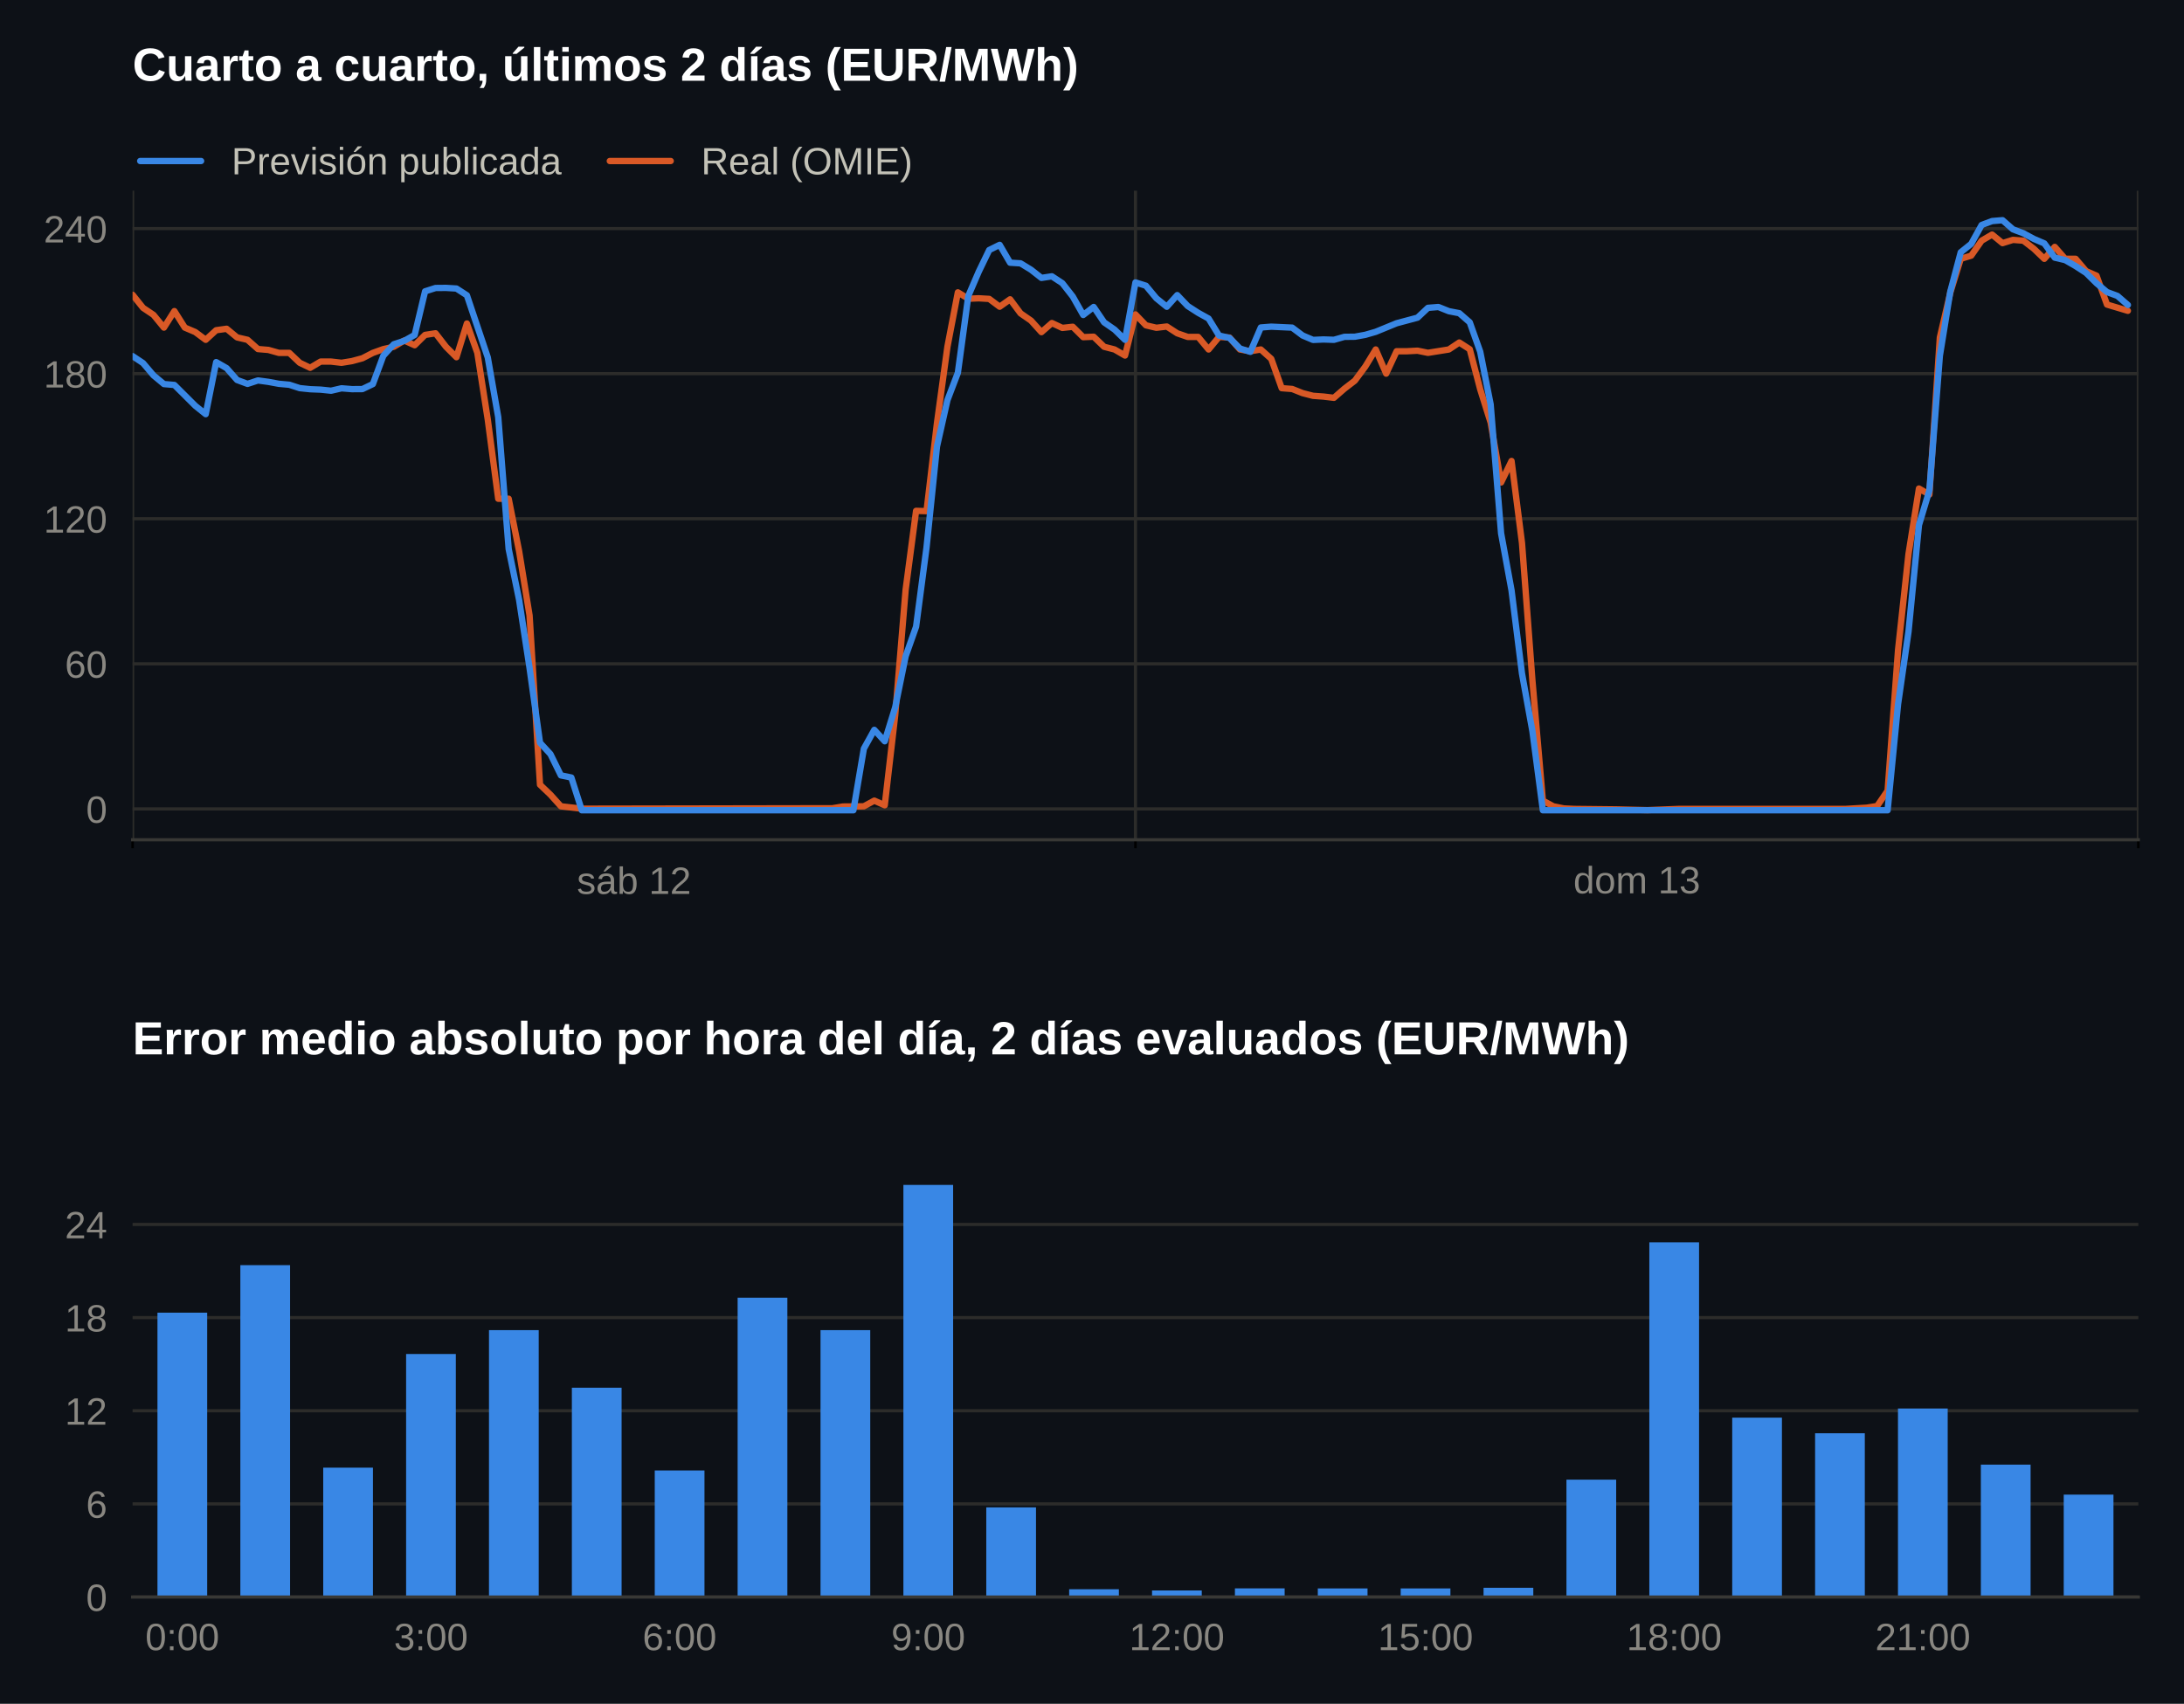
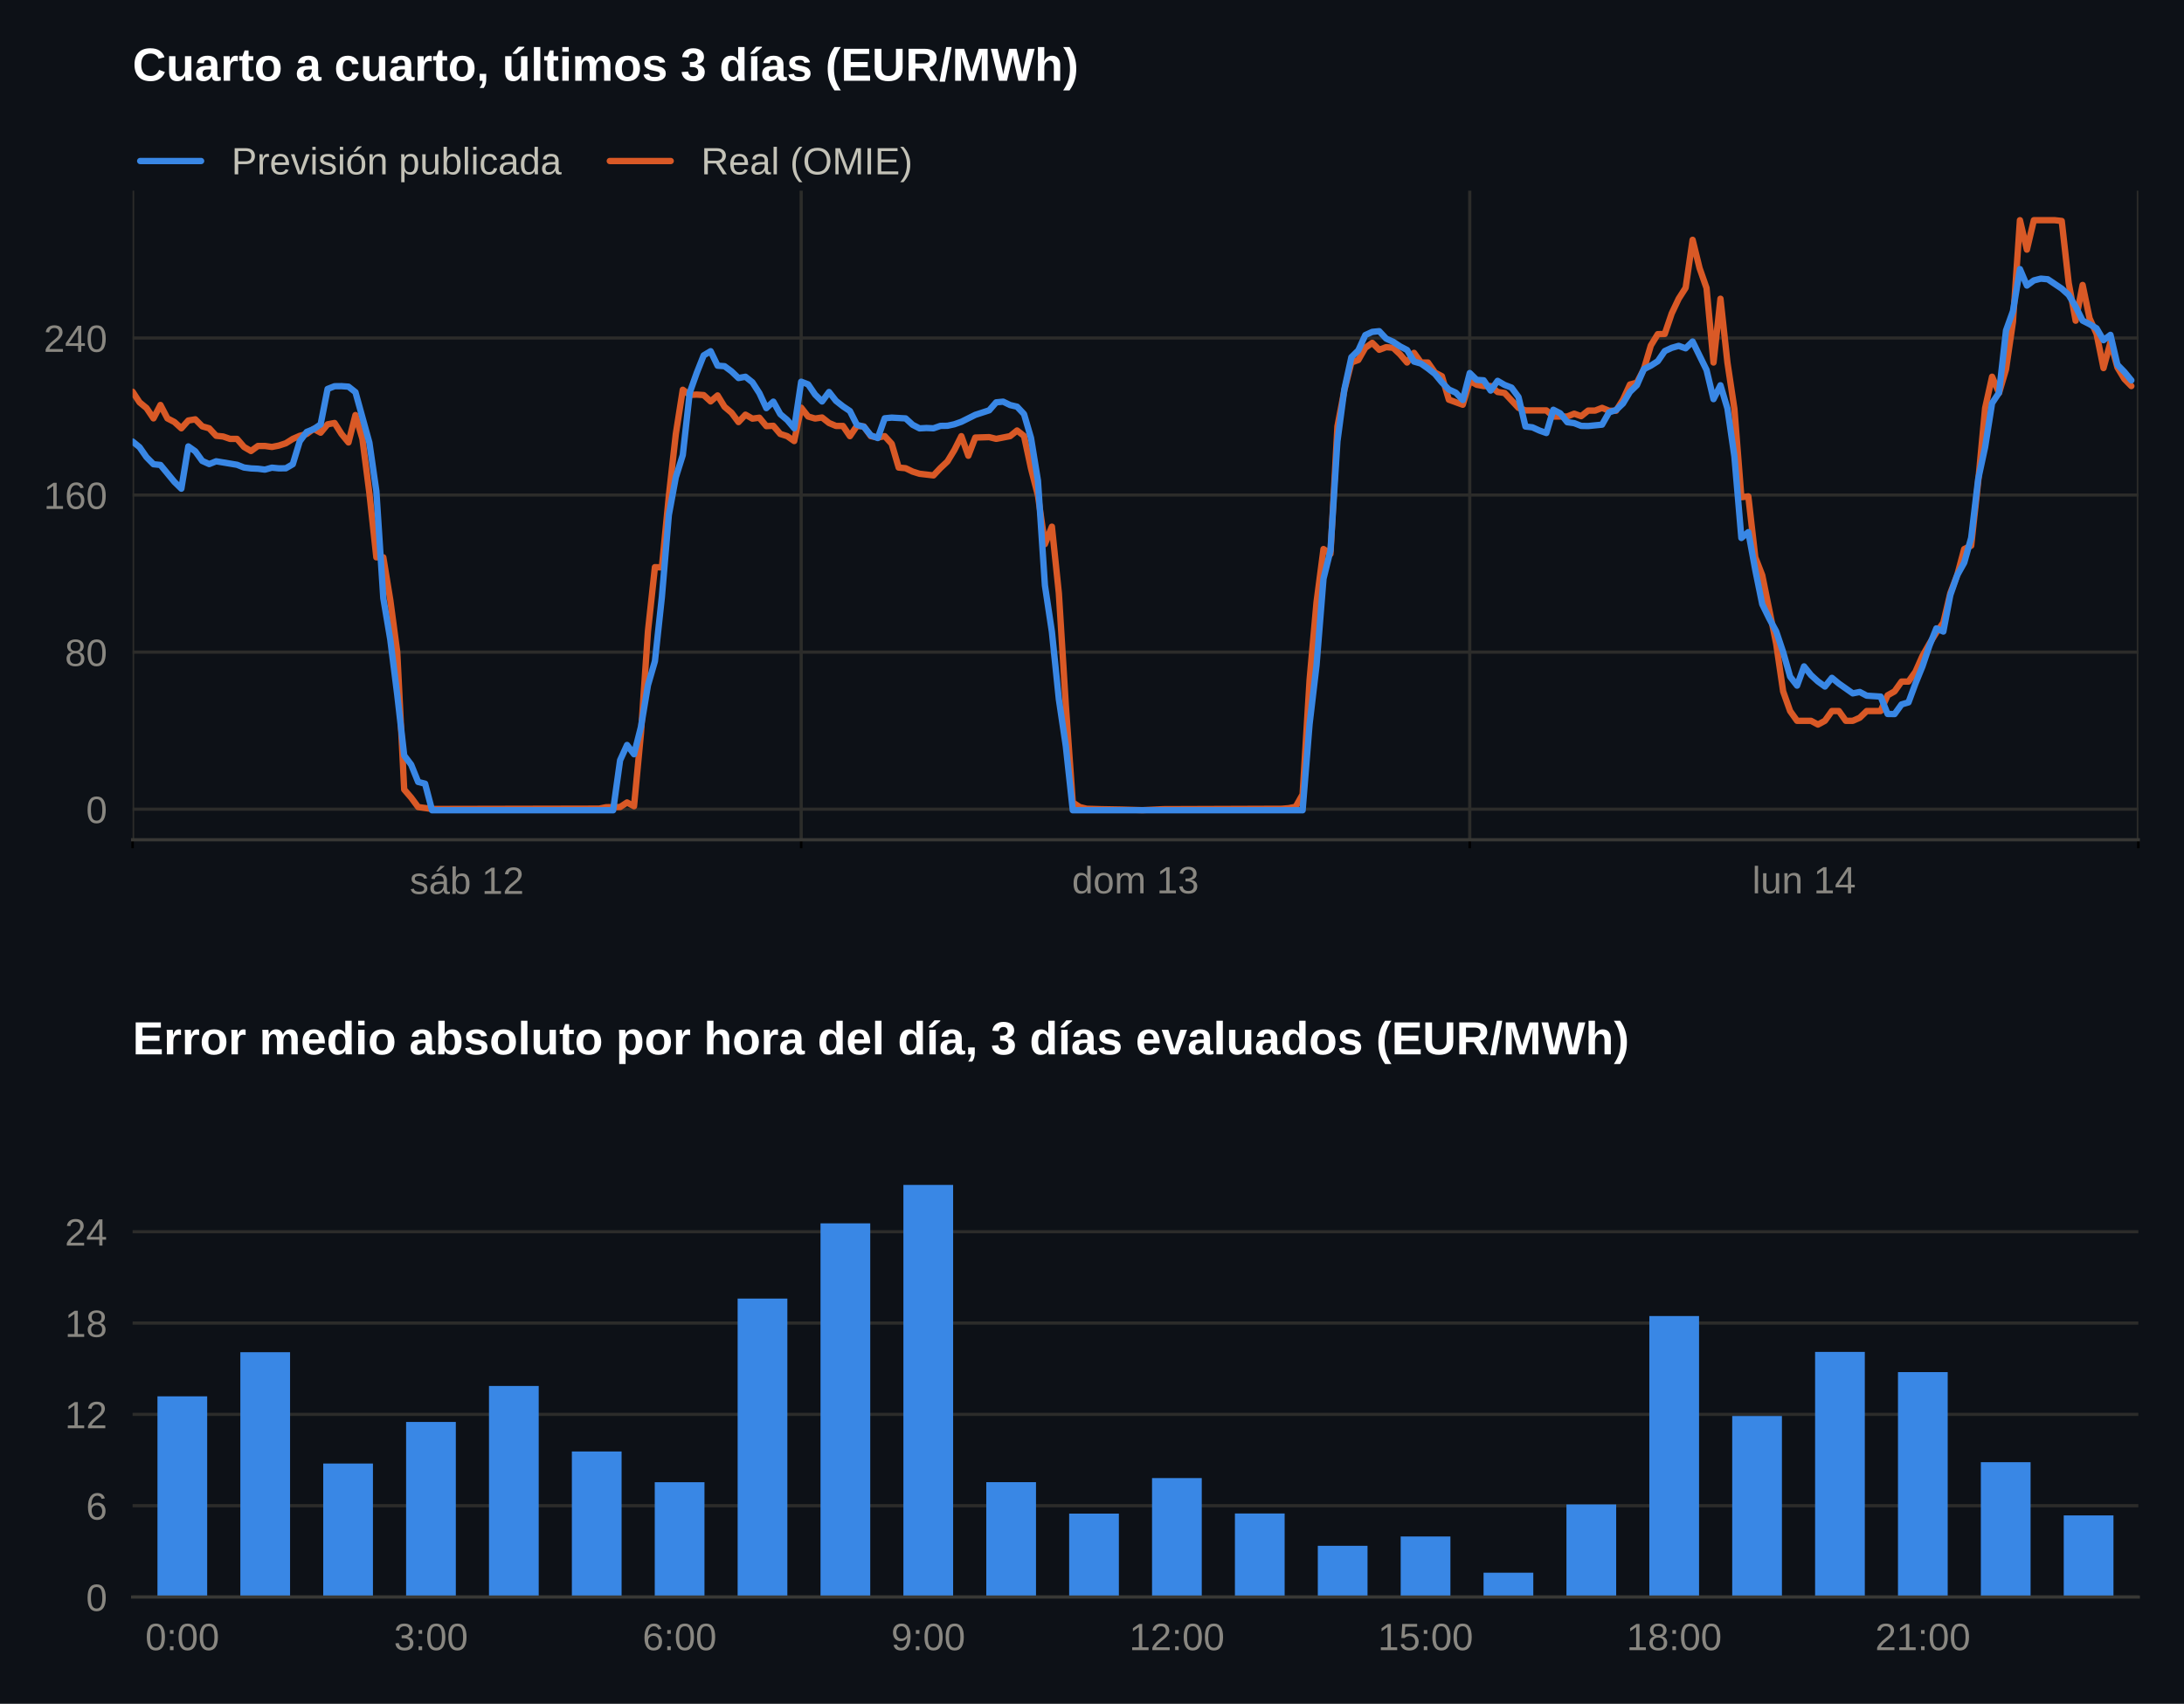
<svg xmlns="http://www.w3.org/2000/svg" xmlns:xlink="http://www.w3.org/1999/xlink" width="516.455pt" height="402.99pt" viewBox="0 0 516.455 402.99" version="1.1">
  <defs>
    <style type="text/css">*{stroke-linejoin: round; stroke-linecap: butt}</style>
  </defs>
  <g id="figure_1">
    <g id="patch_1">
      <path d="M 0 402.99  L 516.455 402.99  L 516.455 0  L 0 0  z " style="fill: #0d1117" />
    </g>
    <g id="axes_1">
      <g id="patch_2">
        <path d="M 31.355 198.629  L 505.655 198.629  L 505.655 45.103  L 31.355 45.103  z " style="fill: #0d1117" />
      </g>
      <g id="matplotlib.axis_1">
        <g id="xtick_1">
          <g id="line2d_1" />
          <g id="text_1">
-             <text style="font-size: 9px; font-family: 'Segoe UI', 'Helvetica Neue', 'Arial', 'DejaVu Sans', sans-serif; text-anchor: middle; fill: #898781" x="149.93" y="211.423" transform="rotate(-0 149.9297 211.423)">sáb 12</text>
+             <text style="font-size: 9px; font-family: 'Segoe UI', 'Helvetica Neue', 'Arial', 'DejaVu Sans', sans-serif; text-anchor: middle; fill: #898781" x="110.405" y="211.423" transform="rotate(-0 110.4047 211.423)">sáb 12</text>
          </g>
        </g>
        <g id="xtick_2">
          <g id="line2d_2" />
          <g id="text_2">
-             <text style="font-size: 9px; font-family: 'Segoe UI', 'Helvetica Neue', 'Arial', 'DejaVu Sans', sans-serif; text-anchor: middle; fill: #898781" x="387.08" y="211.292" transform="rotate(-0 387.0797 211.2922)">dom 13</text>
+             <text style="font-size: 9px; font-family: 'Segoe UI', 'Helvetica Neue', 'Arial', 'DejaVu Sans', sans-serif; text-anchor: middle; fill: #898781" x="268.505" y="211.292" transform="rotate(-0 268.5047 211.2922)">dom 13</text>
          </g>
        </g>
        <g id="xtick_3">
-           <g id="line2d_3">
+           <g id="line2d_3" />
+           <g id="text_3">
+             <text style="font-size: 9px; font-family: 'Segoe UI', 'Helvetica Neue', 'Arial', 'DejaVu Sans', sans-serif; text-anchor: middle; fill: #898781" x="426.605" y="211.292" transform="rotate(-0 426.6047 211.2922)">lun 14</text>
+           </g>
+         </g>
+         <g id="xtick_4">
+           <g id="line2d_4">
            <path d="M 31.355 198.629  L 31.355 45.103  " clip-path="url(#pcca6787718)" style="fill: none; stroke: #2c2c2a; stroke-width: 0.75; stroke-linecap: square" />
          </g>
-           <g id="line2d_4">
+           <g id="line2d_5">
            <defs>
              <path id="mb2d37224fb" d="M 0 0  L 0 2  " style="stroke: #000000; stroke-width: 0.6" />
            </defs>
            <g>
              <use xlink:href="#mb2d37224fb" x="31.355" y="198.629" style="stroke: #000000; stroke-width: 0.6" />
            </g>
          </g>
        </g>
-         <g id="xtick_4">
-           <g id="line2d_5">
-             <path d="M 268.505 198.629  L 268.505 45.103  " clip-path="url(#pcca6787718)" style="fill: none; stroke: #2c2c2a; stroke-width: 0.75; stroke-linecap: square" />
-           </g>
+         <g id="xtick_5">
          <g id="line2d_6">
+             <path d="M 189.455 198.629  L 189.455 45.103  " clip-path="url(#pcca6787718)" style="fill: none; stroke: #2c2c2a; stroke-width: 0.75; stroke-linecap: square" />
+           </g>
+           <g id="line2d_7">
            <g>
-               <use xlink:href="#mb2d37224fb" x="268.505" y="198.629" style="stroke: #000000; stroke-width: 0.6" />
+               <use xlink:href="#mb2d37224fb" x="189.455" y="198.629" style="stroke: #000000; stroke-width: 0.6" />
            </g>
          </g>
        </g>
-         <g id="xtick_5">
-           <g id="line2d_7">
+         <g id="xtick_6">
+           <g id="line2d_8">
+             <path d="M 347.555 198.629  L 347.555 45.103  " clip-path="url(#pcca6787718)" style="fill: none; stroke: #2c2c2a; stroke-width: 0.75; stroke-linecap: square" />
+           </g>
+           <g id="line2d_9">
+             <g>
+               <use xlink:href="#mb2d37224fb" x="347.555" y="198.629" style="stroke: #000000; stroke-width: 0.6" />
+             </g>
+           </g>
+         </g>
+         <g id="xtick_7">
+           <g id="line2d_10">
            <path d="M 505.655 198.629  L 505.655 45.103  " clip-path="url(#pcca6787718)" style="fill: none; stroke: #2c2c2a; stroke-width: 0.75; stroke-linecap: square" />
          </g>
-           <g id="line2d_8">
+           <g id="line2d_11">
            <g>
              <use xlink:href="#mb2d37224fb" x="505.655" y="198.629" style="stroke: #000000; stroke-width: 0.6" />
            </g>
          </g>
        </g>
      </g>
      <g id="matplotlib.axis_2">
        <g id="ytick_1">
-           <g id="line2d_9">
-             <path d="M 31.355 191.331  L 505.655 191.331  " clip-path="url(#pcca6787718)" style="fill: none; stroke: #2c2c2a; stroke-width: 0.75; stroke-linecap: square" />
-           </g>
-           <g id="line2d_10" />
-           <g id="text_3">
-             <text style="font-size: 9px; font-family: 'Segoe UI', 'Helvetica Neue', 'Arial', 'DejaVu Sans', sans-serif; text-anchor: end; fill: #898781" x="25.355" y="194.607" transform="rotate(-0 25.35469 194.6068)">0</text>
+           <g id="line2d_12">
+             <path d="M 31.355 191.391  L 505.655 191.391  " clip-path="url(#pcca6787718)" style="fill: none; stroke: #2c2c2a; stroke-width: 0.75; stroke-linecap: square" />
+           </g>
+           <g id="line2d_13" />
+           <g id="text_4">
+             <text style="font-size: 9px; font-family: 'Segoe UI', 'Helvetica Neue', 'Arial', 'DejaVu Sans', sans-serif; text-anchor: end; fill: #898781" x="25.355" y="194.667" transform="rotate(-0 25.35469 194.6671)">0</text>
          </g>
        </g>
        <g id="ytick_2">
-           <g id="line2d_11">
-             <path d="M 31.355 157.015  L 505.655 157.015  " clip-path="url(#pcca6787718)" style="fill: none; stroke: #2c2c2a; stroke-width: 0.75; stroke-linecap: square" />
-           </g>
-           <g id="line2d_12" />
-           <g id="text_4">
-             <text style="font-size: 9px; font-family: 'Segoe UI', 'Helvetica Neue', 'Arial', 'DejaVu Sans', sans-serif; text-anchor: end; fill: #898781" x="25.355" y="160.291" transform="rotate(-0 25.35469 160.2907)">60</text>
+           <g id="line2d_14">
+             <path d="M 31.355 154.242  L 505.655 154.242  " clip-path="url(#pcca6787718)" style="fill: none; stroke: #2c2c2a; stroke-width: 0.75; stroke-linecap: square" />
+           </g>
+           <g id="line2d_15" />
+           <g id="text_5">
+             <text style="font-size: 9px; font-family: 'Segoe UI', 'Helvetica Neue', 'Arial', 'DejaVu Sans', sans-serif; text-anchor: end; fill: #898781" x="25.355" y="157.518" transform="rotate(-0 25.35469 157.5179)">80</text>
          </g>
        </g>
        <g id="ytick_3">
-           <g id="line2d_13">
-             <path d="M 31.355 122.699  L 505.655 122.699  " clip-path="url(#pcca6787718)" style="fill: none; stroke: #2c2c2a; stroke-width: 0.75; stroke-linecap: square" />
-           </g>
-           <g id="line2d_14" />
-           <g id="text_5">
-             <text style="font-size: 9px; font-family: 'Segoe UI', 'Helvetica Neue', 'Arial', 'DejaVu Sans', sans-serif; text-anchor: end; fill: #898781" x="25.355" y="125.975" transform="rotate(-0 25.35469 125.9746)">120</text>
+           <g id="line2d_16">
+             <path d="M 31.355 117.093  L 505.655 117.093  " clip-path="url(#pcca6787718)" style="fill: none; stroke: #2c2c2a; stroke-width: 0.75; stroke-linecap: square" />
+           </g>
+           <g id="line2d_17" />
+           <g id="text_6">
+             <text style="font-size: 9px; font-family: 'Segoe UI', 'Helvetica Neue', 'Arial', 'DejaVu Sans', sans-serif; text-anchor: end; fill: #898781" x="25.355" y="120.369" transform="rotate(-0 25.35469 120.3688)">160</text>
          </g>
        </g>
        <g id="ytick_4">
-           <g id="line2d_15">
-             <path d="M 31.355 88.382  L 505.655 88.382  " clip-path="url(#pcca6787718)" style="fill: none; stroke: #2c2c2a; stroke-width: 0.75; stroke-linecap: square" />
-           </g>
-           <g id="line2d_16" />
-           <g id="text_6">
-             <text style="font-size: 9px; font-family: 'Segoe UI', 'Helvetica Neue', 'Arial', 'DejaVu Sans', sans-serif; text-anchor: end; fill: #898781" x="25.355" y="91.659" transform="rotate(-0 25.35469 91.65856)">180</text>
-           </g>
-         </g>
-         <g id="ytick_5">
-           <g id="line2d_17">
-             <path d="M 31.355 54.066  L 505.655 54.066  " clip-path="url(#pcca6787718)" style="fill: none; stroke: #2c2c2a; stroke-width: 0.75; stroke-linecap: square" />
-           </g>
-           <g id="line2d_18" />
+           <g id="line2d_18">
+             <path d="M 31.355 79.944  L 505.655 79.944  " clip-path="url(#pcca6787718)" style="fill: none; stroke: #2c2c2a; stroke-width: 0.75; stroke-linecap: square" />
+           </g>
+           <g id="line2d_19" />
          <g id="text_7">
-             <text style="font-size: 9px; font-family: 'Segoe UI', 'Helvetica Neue', 'Arial', 'DejaVu Sans', sans-serif; text-anchor: end; fill: #898781" x="25.355" y="57.342" transform="rotate(-0 25.35469 57.34248)">240</text>
-           </g>
-         </g>
-       </g>
-       <g id="line2d_19">
-         <path d="M 31.355 69.726  L 33.825 72.814  L 36.295 74.473  L 38.766 77.487  L 41.236 73.581  L 43.706 77.487  L 46.177 78.539  L 48.647 80.375  L 51.117 78.105  L 53.587 77.762  L 56.058 79.803  L 58.528 80.375  L 60.998 82.56  L 63.469 82.766  L 65.939 83.464  L 68.409 83.464  L 70.88 85.809  L 73.35 86.993  L 75.82 85.523  L 78.291 85.523  L 80.761 85.809  L 83.231 85.408  L 85.702 84.739  L 88.172 83.464  L 90.642 82.577  L 93.112 82.023  L 95.583 80.541  L 98.053 81.656  L 100.523 79.214  L 102.994 78.831  L 105.464 82.023  L 107.934 84.493  L 110.405 76.515  L 112.875 83.452  L 115.345 99.243  L 117.816 117.963  L 120.286 117.963  L 122.756 130.368  L 125.227 145.576  L 127.697 185.606  L 130.167 187.968  L 132.637 190.713  L 137.578 191.273  L 196.866 191.171  L 199.336 190.759  L 204.277 190.713  L 206.747 189.369  L 209.217 190.473  L 211.688 169.157  L 214.158 139.485  L 216.628 120.828  L 219.098 120.903  L 221.569 100.067  L 224.039 82.023  L 226.509 69.148  L 228.98 70.658  L 231.45 70.555  L 233.92 70.698  L 236.391 72.546  L 238.861 70.795  L 241.331 74.118  L 243.802 75.828  L 246.272 78.562  L 248.742 76.406  L 251.213 77.561  L 253.683 77.287  L 256.153 79.746  L 258.623 79.643  L 261.094 82.023  L 263.564 82.663  L 266.034 84.093  L 268.505 74.37  L 270.975 76.944  L 273.445 77.527  L 275.916 77.23  L 278.386 78.831  L 280.856 79.689  L 283.327 79.689  L 285.797 82.663  L 288.267 79.689  L 290.738 79.838  L 293.208 82.663  L 295.678 83.075  L 298.148 82.663  L 300.619 84.882  L 303.089 91.814  L 305.559 92.003  L 308.03 92.987  L 310.5 93.621  L 312.97 93.799  L 315.441 94.096  L 317.911 91.94  L 320.381 90.041  L 322.852 86.707  L 325.322 82.663  L 327.792 88.371  L 330.262 83.075  L 332.733 83.075  L 335.203 82.949  L 337.673 83.452  L 342.614 82.663  L 345.084 81.016  L 347.555 82.606  L 350.025 92.066  L 352.495 99.947  L 354.966 114.12  L 357.436 109.029  L 359.906 128.418  L 362.377 161.018  L 364.847 189.369  L 367.317 190.713  L 369.788 191.211  L 372.258 191.331  L 382.139 191.439  L 389.55 191.617  L 396.961 191.331  L 436.486 191.325  L 441.427 191.039  L 443.897 190.644  L 446.367 187.035  L 448.837 153.749  L 451.308 131.049  L 453.778 115.549  L 456.248 116.979  L 458.719 79.838  L 461.189 69.223  L 463.659 61.216  L 466.13 60.472  L 468.6 56.926  L 471.07 55.479  L 473.541 57.504  L 476.011 56.737  L 478.481 56.926  L 480.952 58.842  L 483.422 61.216  L 485.892 58.396  L 488.363 61.216  L 490.833 61.216  L 493.303 64.127  L 495.773 65.202  L 498.244 72.037  L 503.184 73.512  L 503.184 73.512  " clip-path="url(#pcca6787718)" style="fill: none; stroke: #d95926; stroke-width: 1.5; stroke-linecap: round" />
+             <text style="font-size: 9px; font-family: 'Segoe UI', 'Helvetica Neue', 'Arial', 'DejaVu Sans', sans-serif; text-anchor: end; fill: #898781" x="25.355" y="83.22" transform="rotate(-0 25.35469 83.2197)">240</text>
+           </g>
+         </g>
+       </g>
+       <g id="line2d_20">
+         <path d="M 31.355 92.658  L 33.002 95.165  L 34.648 96.512  L 36.295 98.959  L 37.942 95.788  L 39.589 98.959  L 41.236 99.814  L 42.883 101.304  L 44.53 99.461  L 46.177 99.182  L 47.823 100.84  L 49.47 101.304  L 51.117 103.078  L 52.764 103.245  L 54.411 103.812  L 56.058 103.812  L 57.705 105.716  L 59.352 106.677  L 60.998 105.484  L 62.645 105.484  L 64.292 105.716  L 65.939 105.391  L 67.586 104.847  L 69.233 103.812  L 70.88 103.092  L 72.527 102.642  L 74.173 101.439  L 75.82 102.344  L 77.467 100.362  L 79.114 100.051  L 80.761 102.642  L 82.408 104.648  L 84.055 98.17  L 85.702 103.803  L 87.348 116.624  L 88.995 131.822  L 90.642 131.822  L 92.289 141.894  L 93.936 154.242  L 95.583 186.743  L 97.23 188.66  L 98.877 190.889  L 102.17 191.344  L 141.695 191.261  L 143.342 190.927  L 146.636 190.889  L 148.283 189.798  L 149.93 190.694  L 151.577 173.388  L 153.223 149.296  L 154.87 134.149  L 156.517 134.209  L 158.164 117.292  L 159.811 102.642  L 161.458 92.189  L 163.105 93.415  L 164.752 93.331  L 166.398 93.447  L 168.045 94.947  L 169.692 93.526  L 171.339 96.224  L 172.986 97.613  L 174.633 99.832  L 176.28 98.082  L 177.927 99.02  L 179.573 98.797  L 181.22 100.794  L 182.867 100.71  L 184.514 102.642  L 186.161 103.162  L 187.808 104.323  L 189.455 96.429  L 191.102 98.518  L 192.748 98.992  L 194.395 98.75  L 196.042 100.051  L 197.689 100.747  L 199.336 100.747  L 200.983 103.162  L 202.63 100.747  L 204.277 100.868  L 205.923 103.162  L 207.57 103.496  L 209.217 103.162  L 210.864 104.964  L 212.511 110.592  L 214.158 110.745  L 215.805 111.544  L 217.452 112.059  L 220.745 112.444  L 222.392 110.694  L 224.039 109.152  L 225.686 106.445  L 227.333 103.162  L 228.98 107.796  L 230.627 103.496  L 233.92 103.394  L 235.567 103.803  L 238.861 103.162  L 240.508 101.824  L 242.155 103.115  L 243.802 110.796  L 245.448 117.195  L 247.095 128.702  L 248.742 124.569  L 250.389 140.311  L 252.036 166.78  L 253.683 189.798  L 255.33 190.889  L 256.977 191.293  L 260.27 191.391  L 265.211 191.479  L 270.152 191.623  L 275.092 191.391  L 303.089 191.293  L 304.736 191.154  L 306.383 190.834  L 308.03 187.904  L 309.677 160.878  L 311.323 142.447  L 312.97 129.863  L 314.617 131.024  L 316.264 100.868  L 317.911 92.249  L 319.558 85.748  L 321.205 85.144  L 322.852 82.265  L 324.498 81.091  L 326.145 82.734  L 327.792 82.112  L 329.439 82.265  L 331.086 83.821  L 332.733 85.748  L 334.38 83.459  L 336.027 85.748  L 337.673 85.748  L 339.32 88.112  L 340.967 88.985  L 342.614 94.534  L 345.908 95.732  L 347.555 90.076  L 349.202 91.005  L 350.848 91.32  L 352.495 91.32  L 354.142 92.714  L 355.789 92.946  L 359.083 96.475  L 360.73 97.074  L 365.67 97.074  L 367.317 98.518  L 370.611 98.518  L 372.258 97.849  L 373.905 98.435  L 375.552 97.116  L 377.198 97.116  L 378.845 96.475  L 380.492 97.153  L 382.139 97.153  L 383.786 94.539  L 385.433 90.949  L 387.08 90.513  L 388.727 87.327  L 390.373 81.727  L 392.02 79.033  L 393.667 78.996  L 395.314 74.139  L 396.961 70.656  L 398.608 68.074  L 400.255 56.725  L 401.902 63.422  L 403.548 68.121  L 405.195 85.748  L 406.842 70.656  L 408.489 85.748  L 410.136 96.689  L 411.783 117.603  L 413.43 117.399  L 415.077 131.822  L 416.723 136.067  L 420.017 152.268  L 421.664 163.529  L 423.311 168.173  L 424.958 170.49  L 428.252 170.49  L 429.898 171.377  L 431.545 170.49  L 433.192 168.173  L 434.839 168.173  L 436.486 170.49  L 438.133 170.49  L 439.78 169.761  L 441.427 168.173  L 444.72 168.173  L 446.367 164.462  L 448.014 163.529  L 449.661 161.207  L 451.308 161.207  L 452.955 158.885  L 454.602 155.171  L 456.248 152.268  L 457.895 149.598  L 459.542 147.272  L 461.189 140.311  L 462.836 136.006  L 464.483 129.863  L 466.13 129.069  L 467.777 114.014  L 469.423 96.54  L 471.07 89.105  L 472.717 92.946  L 474.364 87.373  L 476.011 76.089  L 477.658 52.082  L 479.305 59.043  L 480.952 52.082  L 485.892 52.082  L 487.539 52.263  L 489.186 66.914  L 490.833 75.853  L 492.48 67.401  L 494.127 75.295  L 495.773 78.945  L 497.42 87.062  L 499.067 80.923  L 500.714 86.909  L 502.361 89.639  L 504.008 91.32  L 504.008 91.32  " clip-path="url(#pcca6787718)" style="fill: none; stroke: #d95926; stroke-width: 1.5; stroke-linecap: round" />
      </g>
      <g id="patch_3">
        <path d="M 31.355 198.629  L 505.655 198.629  " style="fill: none; stroke: #383835; stroke-width: 0.75; stroke-linejoin: miter; stroke-linecap: square" />
      </g>
-       <g id="line2d_20">
-         <path d="M 31.355 84.23  L 33.825 85.877  L 36.295 88.783  L 38.766 90.842  L 41.236 91.053  L 46.177 95.978  L 48.647 97.962  L 51.117 85.649  L 53.587 87.073  L 56.058 89.875  L 58.528 90.796  L 60.998 89.984  L 63.469 90.321  L 65.939 90.779  L 68.409 91.002  L 70.88 91.803  L 73.35 92.06  L 75.82 92.157  L 78.291 92.415  L 80.761 91.843  L 83.231 92.043  L 85.702 92.026  L 88.172 90.842  L 90.642 84.162  L 93.112 81.433  L 95.583 80.621  L 98.053 79.231  L 100.523 68.908  L 102.994 68.119  L 105.464 68.096  L 107.934 68.245  L 110.405 69.84  L 115.345 84.545  L 117.816 98.66  L 120.286 129.848  L 122.756 141.887  L 125.227 157.993  L 127.697 175.683  L 130.167 178.371  L 132.637 183.398  L 135.108 183.907  L 137.578 191.651  L 201.806 191.651  L 204.277 177.078  L 206.747 172.628  L 209.217 175.328  L 211.688 167.315  L 214.158 155.219  L 216.628 148.224  L 219.098 129.487  L 221.569 105.615  L 224.039 94.645  L 226.509 88.171  L 228.98 69.983  L 231.45 64.253  L 233.92 59.139  L 236.391 57.915  L 238.861 62.136  L 241.331 62.285  L 243.802 63.795  L 246.272 65.734  L 248.742 65.356  L 251.213 66.981  L 253.683 70.138  L 256.153 74.502  L 258.623 72.608  L 261.094 76.246  L 263.564 77.956  L 266.034 80.37  L 268.505 66.803  L 270.975 67.575  L 273.445 70.55  L 275.916 72.557  L 278.386 69.8  L 280.856 72.385  L 283.327 73.981  L 285.797 75.348  L 288.267 79.369  L 290.738 79.924  L 293.208 82.429  L 295.678 83.218  L 298.148 77.458  L 300.619 77.264  L 305.559 77.493  L 308.03 79.352  L 310.5 80.398  L 312.97 80.29  L 315.441 80.375  L 317.911 79.672  L 320.381 79.643  L 322.852 79.197  L 325.322 78.482  L 330.262 76.458  L 335.203 75.136  L 337.673 72.814  L 340.144 72.614  L 342.614 73.604  L 345.084 74.078  L 347.555 76.24  L 350.025 83.178  L 352.495 95.64  L 354.966 126.136  L 357.436 139.639  L 359.906 159.302  L 362.377 172.96  L 364.847 191.651  L 446.367 191.651  L 448.837 166.56  L 451.308 149.402  L 453.778 124.197  L 456.248 116.001  L 458.719 84.162  L 461.189 68.977  L 463.659 59.671  L 466.13 57.687  L 468.6 53.22  L 471.07 52.288  L 473.541 52.082  L 476.011 54.249  L 478.481 55.176  L 480.952 56.514  L 483.422 57.567  L 485.892 60.941  L 488.363 61.519  L 490.833 62.943  L 493.303 64.55  L 495.773 66.998  L 498.244 69.08  L 500.714 69.989  L 503.184 72.134  L 503.184 72.134  " clip-path="url(#pcca6787718)" style="fill: none; stroke: #3987e5; stroke-width: 1.5; stroke-linecap: round" />
+       <g id="line2d_21">
+         <path d="M 31.355 104.434  L 33.002 105.772  L 34.648 108.13  L 36.295 109.802  L 37.942 109.974  L 41.236 113.972  L 42.883 115.584  L 44.53 105.586  L 46.177 106.742  L 47.823 109.017  L 49.47 109.765  L 51.117 109.106  L 56.058 109.932  L 57.705 110.582  L 59.352 110.791  L 60.998 110.87  L 62.645 111.079  L 64.292 110.615  L 65.939 110.777  L 67.586 110.763  L 69.233 109.802  L 70.88 104.378  L 72.527 102.163  L 74.173 101.504  L 75.82 100.376  L 77.467 91.994  L 79.114 91.353  L 80.761 91.334  L 82.408 91.455  L 84.055 92.751  L 87.348 104.69  L 88.995 116.15  L 90.642 141.472  L 92.289 151.247  L 93.936 164.323  L 95.583 178.686  L 97.23 180.868  L 98.877 184.95  L 100.523 185.363  L 102.17 191.651  L 144.989 191.651  L 146.636 179.819  L 148.283 176.206  L 149.93 178.398  L 151.577 171.892  L 153.223 162.071  L 154.87 156.392  L 156.517 141.179  L 158.164 121.797  L 159.811 112.89  L 161.458 107.634  L 163.105 92.867  L 164.752 88.214  L 166.398 84.062  L 168.045 83.069  L 169.692 86.496  L 171.339 86.616  L 172.986 87.842  L 174.633 89.417  L 176.28 89.11  L 177.927 90.429  L 179.573 92.992  L 181.22 96.535  L 182.867 94.998  L 184.514 97.952  L 186.161 99.34  L 187.808 101.3  L 189.455 90.285  L 191.102 90.912  L 192.748 93.327  L 194.395 94.956  L 196.042 92.718  L 197.689 94.817  L 199.336 96.113  L 200.983 97.223  L 202.63 100.487  L 204.277 100.937  L 205.923 102.971  L 207.57 103.612  L 209.217 98.936  L 210.864 98.778  L 214.158 98.964  L 215.805 100.473  L 217.452 101.323  L 219.098 101.235  L 220.745 101.304  L 222.392 100.733  L 224.039 100.71  L 225.686 100.348  L 227.333 99.767  L 230.627 98.123  L 233.92 97.051  L 235.567 95.165  L 237.214 95.003  L 238.861 95.806  L 240.508 96.192  L 242.155 97.947  L 243.802 103.58  L 245.448 113.698  L 247.095 138.458  L 248.742 149.422  L 250.389 165.387  L 252.036 176.476  L 253.683 191.651  L 308.03 191.651  L 309.677 171.279  L 311.323 157.348  L 312.97 136.884  L 314.617 130.23  L 316.264 104.378  L 317.911 92.05  L 319.558 84.494  L 321.205 82.883  L 322.852 79.256  L 324.498 78.499  L 326.145 78.332  L 327.792 80.092  L 329.439 80.844  L 331.086 81.931  L 332.733 82.785  L 334.38 85.525  L 336.027 85.994  L 337.673 87.151  L 339.32 88.455  L 340.967 90.443  L 342.614 92.133  L 344.261 92.871  L 345.908 94.613  L 347.555 88.237  L 349.202 89.848  L 350.848 89.951  L 352.495 92.375  L 354.142 90.081  L 355.789 91.047  L 357.436 91.678  L 359.083 93.907  L 360.73 100.882  L 362.377 101.077  L 364.023 101.829  L 365.67 102.419  L 367.317 96.916  L 368.964 97.766  L 370.611 99.86  L 372.258 100.088  L 373.905 100.738  L 375.552 100.77  L 378.845 100.441  L 380.492 97.543  L 382.139 96.995  L 383.786 95.444  L 385.433 92.7  L 387.08 91.107  L 388.727 87.322  L 390.373 86.482  L 392.02 85.437  L 393.667 83.041  L 395.314 82.275  L 396.961 81.806  L 398.608 82.386  L 400.255 80.779  L 403.548 87.499  L 405.195 94.409  L 406.842 91.125  L 408.489 96.614  L 410.136 107.959  L 411.783 127.244  L 413.43 125.855  L 415.077 134.822  L 416.723 142.916  L 418.37 146.278  L 420.017 149.333  L 421.664 154.233  L 423.311 160.046  L 424.958 162.169  L 426.605 157.618  L 428.252 159.68  L 429.898 161.184  L 431.545 162.382  L 433.192 160.325  L 434.839 161.686  L 438.133 164.003  L 439.78 163.668  L 441.427 164.546  L 444.72 164.76  L 446.367 168.874  L 448.014 168.897  L 449.661 166.612  L 451.308 166.13  L 452.955 161.676  L 454.602 157.627  L 456.248 152.751  L 457.895 148.623  L 459.542 149.38  L 461.189 140.771  L 462.836 136.025  L 464.483 133.09  L 466.13 127.207  L 467.777 113.373  L 469.423 105.767  L 471.07 95.36  L 472.717 92.885  L 474.364 78.174  L 476.011 73.586  L 477.658 63.654  L 479.305 67.545  L 480.952 66.324  L 482.598 65.906  L 484.245 66.054  L 487.539 68.269  L 489.186 69.755  L 490.833 72.542  L 492.48 75.834  L 494.127 76.67  L 495.773 77.659  L 497.42 80.468  L 499.067 79.205  L 500.714 86.278  L 502.361 87.963  L 504.008 89.969  L 504.008 89.969  " clip-path="url(#pcca6787718)" style="fill: none; stroke: #3987e5; stroke-width: 1.5; stroke-linecap: round" />
      </g>
      <g id="text_8">
-         <text style="font-weight: 600; font-size: 11px; font-family: 'Segoe UI', 'Helvetica Neue', 'Arial', 'DejaVu Sans', sans-serif; text-anchor: start; fill: #ffffff" x="31.355" y="19.103" transform="rotate(-0 31.35469 19.10328)">Cuarto a cuarto, últimos 2 días (EUR/MWh)</text>
+         <text style="font-weight: 600; font-size: 11px; font-family: 'Segoe UI', 'Helvetica Neue', 'Arial', 'DejaVu Sans', sans-serif; text-anchor: start; fill: #ffffff" x="31.355" y="19.103" transform="rotate(-0 31.35469 19.10328)">Cuarto a cuarto, últimos 3 días (EUR/MWh)</text>
      </g>
      <g id="legend_1">
-         <g id="line2d_21">
+         <g id="line2d_22">
          <path d="M 33.155 38.083  L 40.355 38.083  L 47.555 38.083  " style="fill: none; stroke: #3987e5; stroke-width: 1.5; stroke-linecap: round" />
        </g>
        <g id="text_9">
          <text style="font-size: 9px; font-family: 'Segoe UI', 'Helvetica Neue', 'Arial', 'DejaVu Sans', sans-serif; text-anchor: start; fill: #c3c2b7" x="54.755" y="41.233" transform="rotate(-0 54.75469 41.23328)">Previsión publicada</text>
        </g>
-         <g id="line2d_22">
+         <g id="line2d_23">
          <path d="M 144.203 38.083  L 151.403 38.083  L 158.603 38.083  " style="fill: none; stroke: #d95926; stroke-width: 1.5; stroke-linecap: round" />
        </g>
        <g id="text_10">
          <text style="font-size: 9px; font-family: 'Segoe UI', 'Helvetica Neue', 'Arial', 'DejaVu Sans', sans-serif; text-anchor: start; fill: #c3c2b7" x="165.803" y="41.233" transform="rotate(-0 165.8034 41.23328)">Real (OMIE)</text>
        </g>
      </g>
    </g>
    <g id="axes_2">
      <g id="patch_4">
        <path d="M 31.355 377.743  L 505.655 377.743  L 505.655 275.393  L 31.355 275.393  z " style="fill: #0d1117" />
      </g>
      <g id="matplotlib.axis_3">
-         <g id="xtick_6">
-           <g id="line2d_23" />
+         <g id="xtick_8">
+           <g id="line2d_24" />
          <g id="text_11">
            <text style="font-size: 9px; font-family: 'Segoe UI', 'Helvetica Neue', 'Arial', 'DejaVu Sans', sans-serif; text-anchor: middle; fill: #898781" x="43.114" y="390.296" transform="rotate(-0 43.11419 390.2955)">0:00</text>
          </g>
        </g>
-         <g id="xtick_7">
-           <g id="line2d_24" />
+         <g id="xtick_9">
+           <g id="line2d_25" />
          <g id="text_12">
            <text style="font-size: 9px; font-family: 'Segoe UI', 'Helvetica Neue', 'Arial', 'DejaVu Sans', sans-serif; text-anchor: middle; fill: #898781" x="101.912" y="390.296" transform="rotate(-0 101.9117 390.2955)">3:00</text>
          </g>
        </g>
-         <g id="xtick_8">
-           <g id="line2d_25" />
+         <g id="xtick_10">
+           <g id="line2d_26" />
          <g id="text_13">
            <text style="font-size: 9px; font-family: 'Segoe UI', 'Helvetica Neue', 'Arial', 'DejaVu Sans', sans-serif; text-anchor: middle; fill: #898781" x="160.709" y="390.296" transform="rotate(-0 160.7092 390.2955)">6:00</text>
          </g>
        </g>
-         <g id="xtick_9">
-           <g id="line2d_26" />
+         <g id="xtick_11">
+           <g id="line2d_27" />
          <g id="text_14">
            <text style="font-size: 9px; font-family: 'Segoe UI', 'Helvetica Neue', 'Arial', 'DejaVu Sans', sans-serif; text-anchor: middle; fill: #898781" x="219.507" y="390.296" transform="rotate(-0 219.5068 390.2955)">9:00</text>
          </g>
        </g>
-         <g id="xtick_10">
-           <g id="line2d_27" />
+         <g id="xtick_12">
+           <g id="line2d_28" />
          <g id="text_15">
            <text style="font-size: 9px; font-family: 'Segoe UI', 'Helvetica Neue', 'Arial', 'DejaVu Sans', sans-serif; text-anchor: middle; fill: #898781" x="278.304" y="390.296" transform="rotate(-0 278.3043 390.2955)">12:00</text>
          </g>
        </g>
-         <g id="xtick_11">
-           <g id="line2d_28" />
+         <g id="xtick_13">
+           <g id="line2d_29" />
          <g id="text_16">
            <text style="font-size: 9px; font-family: 'Segoe UI', 'Helvetica Neue', 'Arial', 'DejaVu Sans', sans-serif; text-anchor: middle; fill: #898781" x="337.102" y="390.296" transform="rotate(-0 337.1018 390.2955)">15:00</text>
          </g>
        </g>
-         <g id="xtick_12">
-           <g id="line2d_29" />
+         <g id="xtick_14">
+           <g id="line2d_30" />
          <g id="text_17">
            <text style="font-size: 9px; font-family: 'Segoe UI', 'Helvetica Neue', 'Arial', 'DejaVu Sans', sans-serif; text-anchor: middle; fill: #898781" x="395.899" y="390.296" transform="rotate(-0 395.8993 390.2955)">18:00</text>
          </g>
        </g>
-         <g id="xtick_13">
-           <g id="line2d_30" />
+         <g id="xtick_15">
+           <g id="line2d_31" />
          <g id="text_18">
            <text style="font-size: 9px; font-family: 'Segoe UI', 'Helvetica Neue', 'Arial', 'DejaVu Sans', sans-serif; text-anchor: middle; fill: #898781" x="454.697" y="390.296" transform="rotate(-0 454.6968 390.2955)">21:00</text>
          </g>
        </g>
      </g>
      <g id="matplotlib.axis_4">
-         <g id="ytick_6">
-           <g id="line2d_31">
+         <g id="ytick_5">
+           <g id="line2d_32">
            <path d="M 31.355 377.743  L 505.655 377.743  " clip-path="url(#p030fc7ff83)" style="fill: none; stroke: #2c2c2a; stroke-width: 0.75; stroke-linecap: square" />
          </g>
-           <g id="line2d_32" />
+           <g id="line2d_33" />
          <g id="text_19">
            <text style="font-size: 9px; font-family: 'Segoe UI', 'Helvetica Neue', 'Arial', 'DejaVu Sans', sans-serif; text-anchor: end; fill: #898781" x="25.355" y="381.019" transform="rotate(-0 25.35469 381.0194)">0</text>
          </g>
        </g>
+         <g id="ytick_6">
+           <g id="line2d_34">
+             <path d="M 31.355 356.14  L 505.655 356.14  " clip-path="url(#p030fc7ff83)" style="fill: none; stroke: #2c2c2a; stroke-width: 0.75; stroke-linecap: square" />
+           </g>
+           <g id="line2d_35" />
+           <g id="text_20">
+             <text style="font-size: 9px; font-family: 'Segoe UI', 'Helvetica Neue', 'Arial', 'DejaVu Sans', sans-serif; text-anchor: end; fill: #898781" x="25.355" y="359.417" transform="rotate(-0 25.35469 359.4165)">6</text>
+           </g>
+         </g>
        <g id="ytick_7">
-           <g id="line2d_33">
-             <path d="M 31.355 355.711  L 505.655 355.711  " clip-path="url(#p030fc7ff83)" style="fill: none; stroke: #2c2c2a; stroke-width: 0.75; stroke-linecap: square" />
-           </g>
-           <g id="line2d_34" />
-           <g id="text_20">
-             <text style="font-size: 9px; font-family: 'Segoe UI', 'Helvetica Neue', 'Arial', 'DejaVu Sans', sans-serif; text-anchor: end; fill: #898781" x="25.355" y="358.988" transform="rotate(-0 25.35469 358.9876)">6</text>
+           <g id="line2d_36">
+             <path d="M 31.355 334.538  L 505.655 334.538  " clip-path="url(#p030fc7ff83)" style="fill: none; stroke: #2c2c2a; stroke-width: 0.75; stroke-linecap: square" />
+           </g>
+           <g id="line2d_37" />
+           <g id="text_21">
+             <text style="font-size: 9px; font-family: 'Segoe UI', 'Helvetica Neue', 'Arial', 'DejaVu Sans', sans-serif; text-anchor: end; fill: #898781" x="25.355" y="337.814" transform="rotate(-0 25.35469 337.8137)">12</text>
          </g>
        </g>
        <g id="ytick_8">
-           <g id="line2d_35">
-             <path d="M 31.355 333.68  L 505.655 333.68  " clip-path="url(#p030fc7ff83)" style="fill: none; stroke: #2c2c2a; stroke-width: 0.75; stroke-linecap: square" />
-           </g>
-           <g id="line2d_36" />
-           <g id="text_21">
-             <text style="font-size: 9px; font-family: 'Segoe UI', 'Helvetica Neue', 'Arial', 'DejaVu Sans', sans-serif; text-anchor: end; fill: #898781" x="25.355" y="336.956" transform="rotate(-0 25.35469 336.9558)">12</text>
+           <g id="line2d_38">
+             <path d="M 31.355 312.935  L 505.655 312.935  " clip-path="url(#p030fc7ff83)" style="fill: none; stroke: #2c2c2a; stroke-width: 0.75; stroke-linecap: square" />
+           </g>
+           <g id="line2d_39" />
+           <g id="text_22">
+             <text style="font-size: 9px; font-family: 'Segoe UI', 'Helvetica Neue', 'Arial', 'DejaVu Sans', sans-serif; text-anchor: end; fill: #898781" x="25.355" y="316.211" transform="rotate(-0 25.35469 316.2108)">18</text>
          </g>
        </g>
        <g id="ytick_9">
-           <g id="line2d_37">
-             <path d="M 31.355 311.648  L 505.655 311.648  " clip-path="url(#p030fc7ff83)" style="fill: none; stroke: #2c2c2a; stroke-width: 0.75; stroke-linecap: square" />
-           </g>
-           <g id="line2d_38" />
-           <g id="text_22">
-             <text style="font-size: 9px; font-family: 'Segoe UI', 'Helvetica Neue', 'Arial', 'DejaVu Sans', sans-serif; text-anchor: end; fill: #898781" x="25.355" y="314.924" transform="rotate(-0 25.35469 314.924)">18</text>
-           </g>
-         </g>
-         <g id="ytick_10">
-           <g id="line2d_39">
-             <path d="M 31.355 289.616  L 505.655 289.616  " clip-path="url(#p030fc7ff83)" style="fill: none; stroke: #2c2c2a; stroke-width: 0.75; stroke-linecap: square" />
-           </g>
-           <g id="line2d_40" />
+           <g id="line2d_40">
+             <path d="M 31.355 291.332  L 505.655 291.332  " clip-path="url(#p030fc7ff83)" style="fill: none; stroke: #2c2c2a; stroke-width: 0.75; stroke-linecap: square" />
+           </g>
+           <g id="line2d_41" />
          <g id="text_23">
-             <text style="font-size: 9px; font-family: 'Segoe UI', 'Helvetica Neue', 'Arial', 'DejaVu Sans', sans-serif; text-anchor: end; fill: #898781" x="25.355" y="292.892" transform="rotate(-0 25.35469 292.8922)">24</text>
+             <text style="font-size: 9px; font-family: 'Segoe UI', 'Helvetica Neue', 'Arial', 'DejaVu Sans', sans-serif; text-anchor: end; fill: #898781" x="25.355" y="294.608" transform="rotate(-0 25.35469 294.6079)">24</text>
          </g>
        </g>
      </g>
      <g id="patch_5">
-         <path d="M 37.234 377.743  L 48.994 377.743  L 48.994 310.477  L 37.234 310.477  z " clip-path="url(#p030fc7ff83)" style="fill: #3987e5" />
+         <path d="M 37.234 377.743  L 48.994 377.743  L 48.994 330.271  L 37.234 330.271  z " clip-path="url(#p030fc7ff83)" style="fill: #3987e5" />
      </g>
      <g id="patch_6">
-         <path d="M 56.834 377.743  L 68.593 377.743  L 68.593 299.237  L 56.834 299.237  z " clip-path="url(#p030fc7ff83)" style="fill: #3987e5" />
+         <path d="M 56.834 377.743  L 68.593 377.743  L 68.593 319.827  L 56.834 319.827  z " clip-path="url(#p030fc7ff83)" style="fill: #3987e5" />
      </g>
      <g id="patch_7">
-         <path d="M 76.433 377.743  L 88.192 377.743  L 88.192 347.142  L 76.433 347.142  z " clip-path="url(#p030fc7ff83)" style="fill: #3987e5" />
+         <path d="M 76.433 377.743  L 88.192 377.743  L 88.192 346.167  L 76.433 346.167  z " clip-path="url(#p030fc7ff83)" style="fill: #3987e5" />
      </g>
      <g id="patch_8">
-         <path d="M 96.032 377.743  L 107.791 377.743  L 107.791 320.263  L 96.032 320.263  z " clip-path="url(#p030fc7ff83)" style="fill: #3987e5" />
+         <path d="M 96.032 377.743  L 107.791 377.743  L 107.791 336.335  L 96.032 336.335  z " clip-path="url(#p030fc7ff83)" style="fill: #3987e5" />
      </g>
      <g id="patch_9">
-         <path d="M 115.631 377.743  L 127.391 377.743  L 127.391 314.604  L 115.631 314.604  z " clip-path="url(#p030fc7ff83)" style="fill: #3987e5" />
+         <path d="M 115.631 377.743  L 127.391 377.743  L 127.391 327.814  L 115.631 327.814  z " clip-path="url(#p030fc7ff83)" style="fill: #3987e5" />
      </g>
      <g id="patch_10">
-         <path d="M 135.23 377.743  L 146.99 377.743  L 146.99 328.236  L 135.23 328.236  z " clip-path="url(#p030fc7ff83)" style="fill: #3987e5" />
+         <path d="M 135.23 377.743  L 146.99 377.743  L 146.99 343.311  L 135.23 343.311  z " clip-path="url(#p030fc7ff83)" style="fill: #3987e5" />
      </g>
      <g id="patch_11">
-         <path d="M 154.829 377.743  L 166.589 377.743  L 166.589 347.808  L 154.829 347.808  z " clip-path="url(#p030fc7ff83)" style="fill: #3987e5" />
+         <path d="M 154.829 377.743  L 166.589 377.743  L 166.589 350.578  L 154.829 350.578  z " clip-path="url(#p030fc7ff83)" style="fill: #3987e5" />
      </g>
      <g id="patch_12">
-         <path d="M 174.429 377.743  L 186.188 377.743  L 186.188 306.943  L 174.429 306.943  z " clip-path="url(#p030fc7ff83)" style="fill: #3987e5" />
+         <path d="M 174.429 377.743  L 186.188 377.743  L 186.188 307.141  L 174.429 307.141  z " clip-path="url(#p030fc7ff83)" style="fill: #3987e5" />
      </g>
      <g id="patch_13">
-         <path d="M 194.028 377.743  L 205.787 377.743  L 205.787 314.608  L 194.028 314.608  z " clip-path="url(#p030fc7ff83)" style="fill: #3987e5" />
+         <path d="M 194.028 377.743  L 205.787 377.743  L 205.787 289.352  L 194.028 289.352  z " clip-path="url(#p030fc7ff83)" style="fill: #3987e5" />
      </g>
      <g id="patch_14">
        <path d="M 213.627 377.743  L 225.387 377.743  L 225.387 280.266  L 213.627 280.266  z " clip-path="url(#p030fc7ff83)" style="fill: #3987e5" />
      </g>
      <g id="patch_15">
-         <path d="M 233.226 377.743  L 244.986 377.743  L 244.986 356.528  L 233.226 356.528  z " clip-path="url(#p030fc7ff83)" style="fill: #3987e5" />
+         <path d="M 233.226 377.743  L 244.986 377.743  L 244.986 350.575  L 233.226 350.575  z " clip-path="url(#p030fc7ff83)" style="fill: #3987e5" />
      </g>
      <g id="patch_16">
-         <path d="M 252.825 377.743  L 264.585 377.743  L 264.585 375.898  L 252.825 375.898  z " clip-path="url(#p030fc7ff83)" style="fill: #3987e5" />
+         <path d="M 252.825 377.743  L 264.585 377.743  L 264.585 358.007  L 252.825 358.007  z " clip-path="url(#p030fc7ff83)" style="fill: #3987e5" />
      </g>
      <g id="patch_17">
-         <path d="M 272.425 377.743  L 284.184 377.743  L 284.184 376.192  L 272.425 376.192  z " clip-path="url(#p030fc7ff83)" style="fill: #3987e5" />
+         <path d="M 272.425 377.743  L 284.184 377.743  L 284.184 349.603  L 272.425 349.603  z " clip-path="url(#p030fc7ff83)" style="fill: #3987e5" />
      </g>
      <g id="patch_18">
-         <path d="M 292.024 377.743  L 303.783 377.743  L 303.783 375.687  L 292.024 375.687  z " clip-path="url(#p030fc7ff83)" style="fill: #3987e5" />
+         <path d="M 292.024 377.743  L 303.783 377.743  L 303.783 357.983  L 292.024 357.983  z " clip-path="url(#p030fc7ff83)" style="fill: #3987e5" />
      </g>
      <g id="patch_19">
-         <path d="M 311.623 377.743  L 323.382 377.743  L 323.382 375.701  L 311.623 375.701  z " clip-path="url(#p030fc7ff83)" style="fill: #3987e5" />
+         <path d="M 311.623 377.743  L 323.382 377.743  L 323.382 365.616  L 311.623 365.616  z " clip-path="url(#p030fc7ff83)" style="fill: #3987e5" />
      </g>
      <g id="patch_20">
-         <path d="M 331.222 377.743  L 342.982 377.743  L 342.982 375.705  L 331.222 375.705  z " clip-path="url(#p030fc7ff83)" style="fill: #3987e5" />
+         <path d="M 331.222 377.743  L 342.982 377.743  L 342.982 363.419  L 331.222 363.419  z " clip-path="url(#p030fc7ff83)" style="fill: #3987e5" />
      </g>
      <g id="patch_21">
-         <path d="M 350.821 377.743  L 362.581 377.743  L 362.581 375.558  L 350.821 375.558  z " clip-path="url(#p030fc7ff83)" style="fill: #3987e5" />
+         <path d="M 350.821 377.743  L 362.581 377.743  L 362.581 371.983  L 350.821 371.983  z " clip-path="url(#p030fc7ff83)" style="fill: #3987e5" />
      </g>
      <g id="patch_22">
-         <path d="M 370.42 377.743  L 382.18 377.743  L 382.18 349.983  L 370.42 349.983  z " clip-path="url(#p030fc7ff83)" style="fill: #3987e5" />
+         <path d="M 370.42 377.743  L 382.18 377.743  L 382.18 355.84  L 370.42 355.84  z " clip-path="url(#p030fc7ff83)" style="fill: #3987e5" />
      </g>
      <g id="patch_23">
-         <path d="M 390.02 377.743  L 401.779 377.743  L 401.779 293.843  L 390.02 293.843  z " clip-path="url(#p030fc7ff83)" style="fill: #3987e5" />
+         <path d="M 390.02 377.743  L 401.779 377.743  L 401.779 311.278  L 390.02 311.278  z " clip-path="url(#p030fc7ff83)" style="fill: #3987e5" />
      </g>
      <g id="patch_24">
-         <path d="M 409.619 377.743  L 421.378 377.743  L 421.378 335.314  L 409.619 335.314  z " clip-path="url(#p030fc7ff83)" style="fill: #3987e5" />
+         <path d="M 409.619 377.743  L 421.378 377.743  L 421.378 334.931  L 409.619 334.931  z " clip-path="url(#p030fc7ff83)" style="fill: #3987e5" />
      </g>
      <g id="patch_25">
-         <path d="M 429.218 377.743  L 440.977 377.743  L 440.977 339.004  L 429.218 339.004  z " clip-path="url(#p030fc7ff83)" style="fill: #3987e5" />
+         <path d="M 429.218 377.743  L 440.977 377.743  L 440.977 319.764  L 429.218 319.764  z " clip-path="url(#p030fc7ff83)" style="fill: #3987e5" />
      </g>
      <g id="patch_26">
-         <path d="M 448.817 377.743  L 460.577 377.743  L 460.577 333.147  L 448.817 333.147  z " clip-path="url(#p030fc7ff83)" style="fill: #3987e5" />
+         <path d="M 448.817 377.743  L 460.577 377.743  L 460.577 324.546  L 448.817 324.546  z " clip-path="url(#p030fc7ff83)" style="fill: #3987e5" />
      </g>
      <g id="patch_27">
-         <path d="M 468.416 377.743  L 480.176 377.743  L 480.176 346.426  L 468.416 346.426  z " clip-path="url(#p030fc7ff83)" style="fill: #3987e5" />
+         <path d="M 468.416 377.743  L 480.176 377.743  L 480.176 345.843  L 468.416 345.843  z " clip-path="url(#p030fc7ff83)" style="fill: #3987e5" />
      </g>
      <g id="patch_28">
-         <path d="M 488.015 377.743  L 499.775 377.743  L 499.775 353.517  L 488.015 353.517  z " clip-path="url(#p030fc7ff83)" style="fill: #3987e5" />
+         <path d="M 488.015 377.743  L 499.775 377.743  L 499.775 358.433  L 488.015 358.433  z " clip-path="url(#p030fc7ff83)" style="fill: #3987e5" />
      </g>
      <g id="patch_29">
        <path d="M 31.355 377.743  L 505.655 377.743  " style="fill: none; stroke: #383835; stroke-width: 0.75; stroke-linejoin: miter; stroke-linecap: square" />
      </g>
      <g id="text_24">
-         <text style="font-weight: 600; font-size: 11px; font-family: 'Segoe UI', 'Helvetica Neue', 'Arial', 'DejaVu Sans', sans-serif; text-anchor: start; fill: #ffffff" x="31.355" y="249.393" transform="rotate(-0 31.35469 249.3925)">Error medio absoluto por hora del día, 2 días evaluados (EUR/MWh)</text>
+         <text style="font-weight: 600; font-size: 11px; font-family: 'Segoe UI', 'Helvetica Neue', 'Arial', 'DejaVu Sans', sans-serif; text-anchor: start; fill: #ffffff" x="31.355" y="249.393" transform="rotate(-0 31.35469 249.3925)">Error medio absoluto por hora del día, 3 días evaluados (EUR/MWh)</text>
      </g>
    </g>
  </g>
  <defs>
    <clipPath id="pcca6787718">
      <rect x="31.355" y="45.103" width="474.3" height="153.526" />
    </clipPath>
    <clipPath id="p030fc7ff83">
      <rect x="31.355" y="275.393" width="474.3" height="102.351" />
    </clipPath>
  </defs>
</svg>
